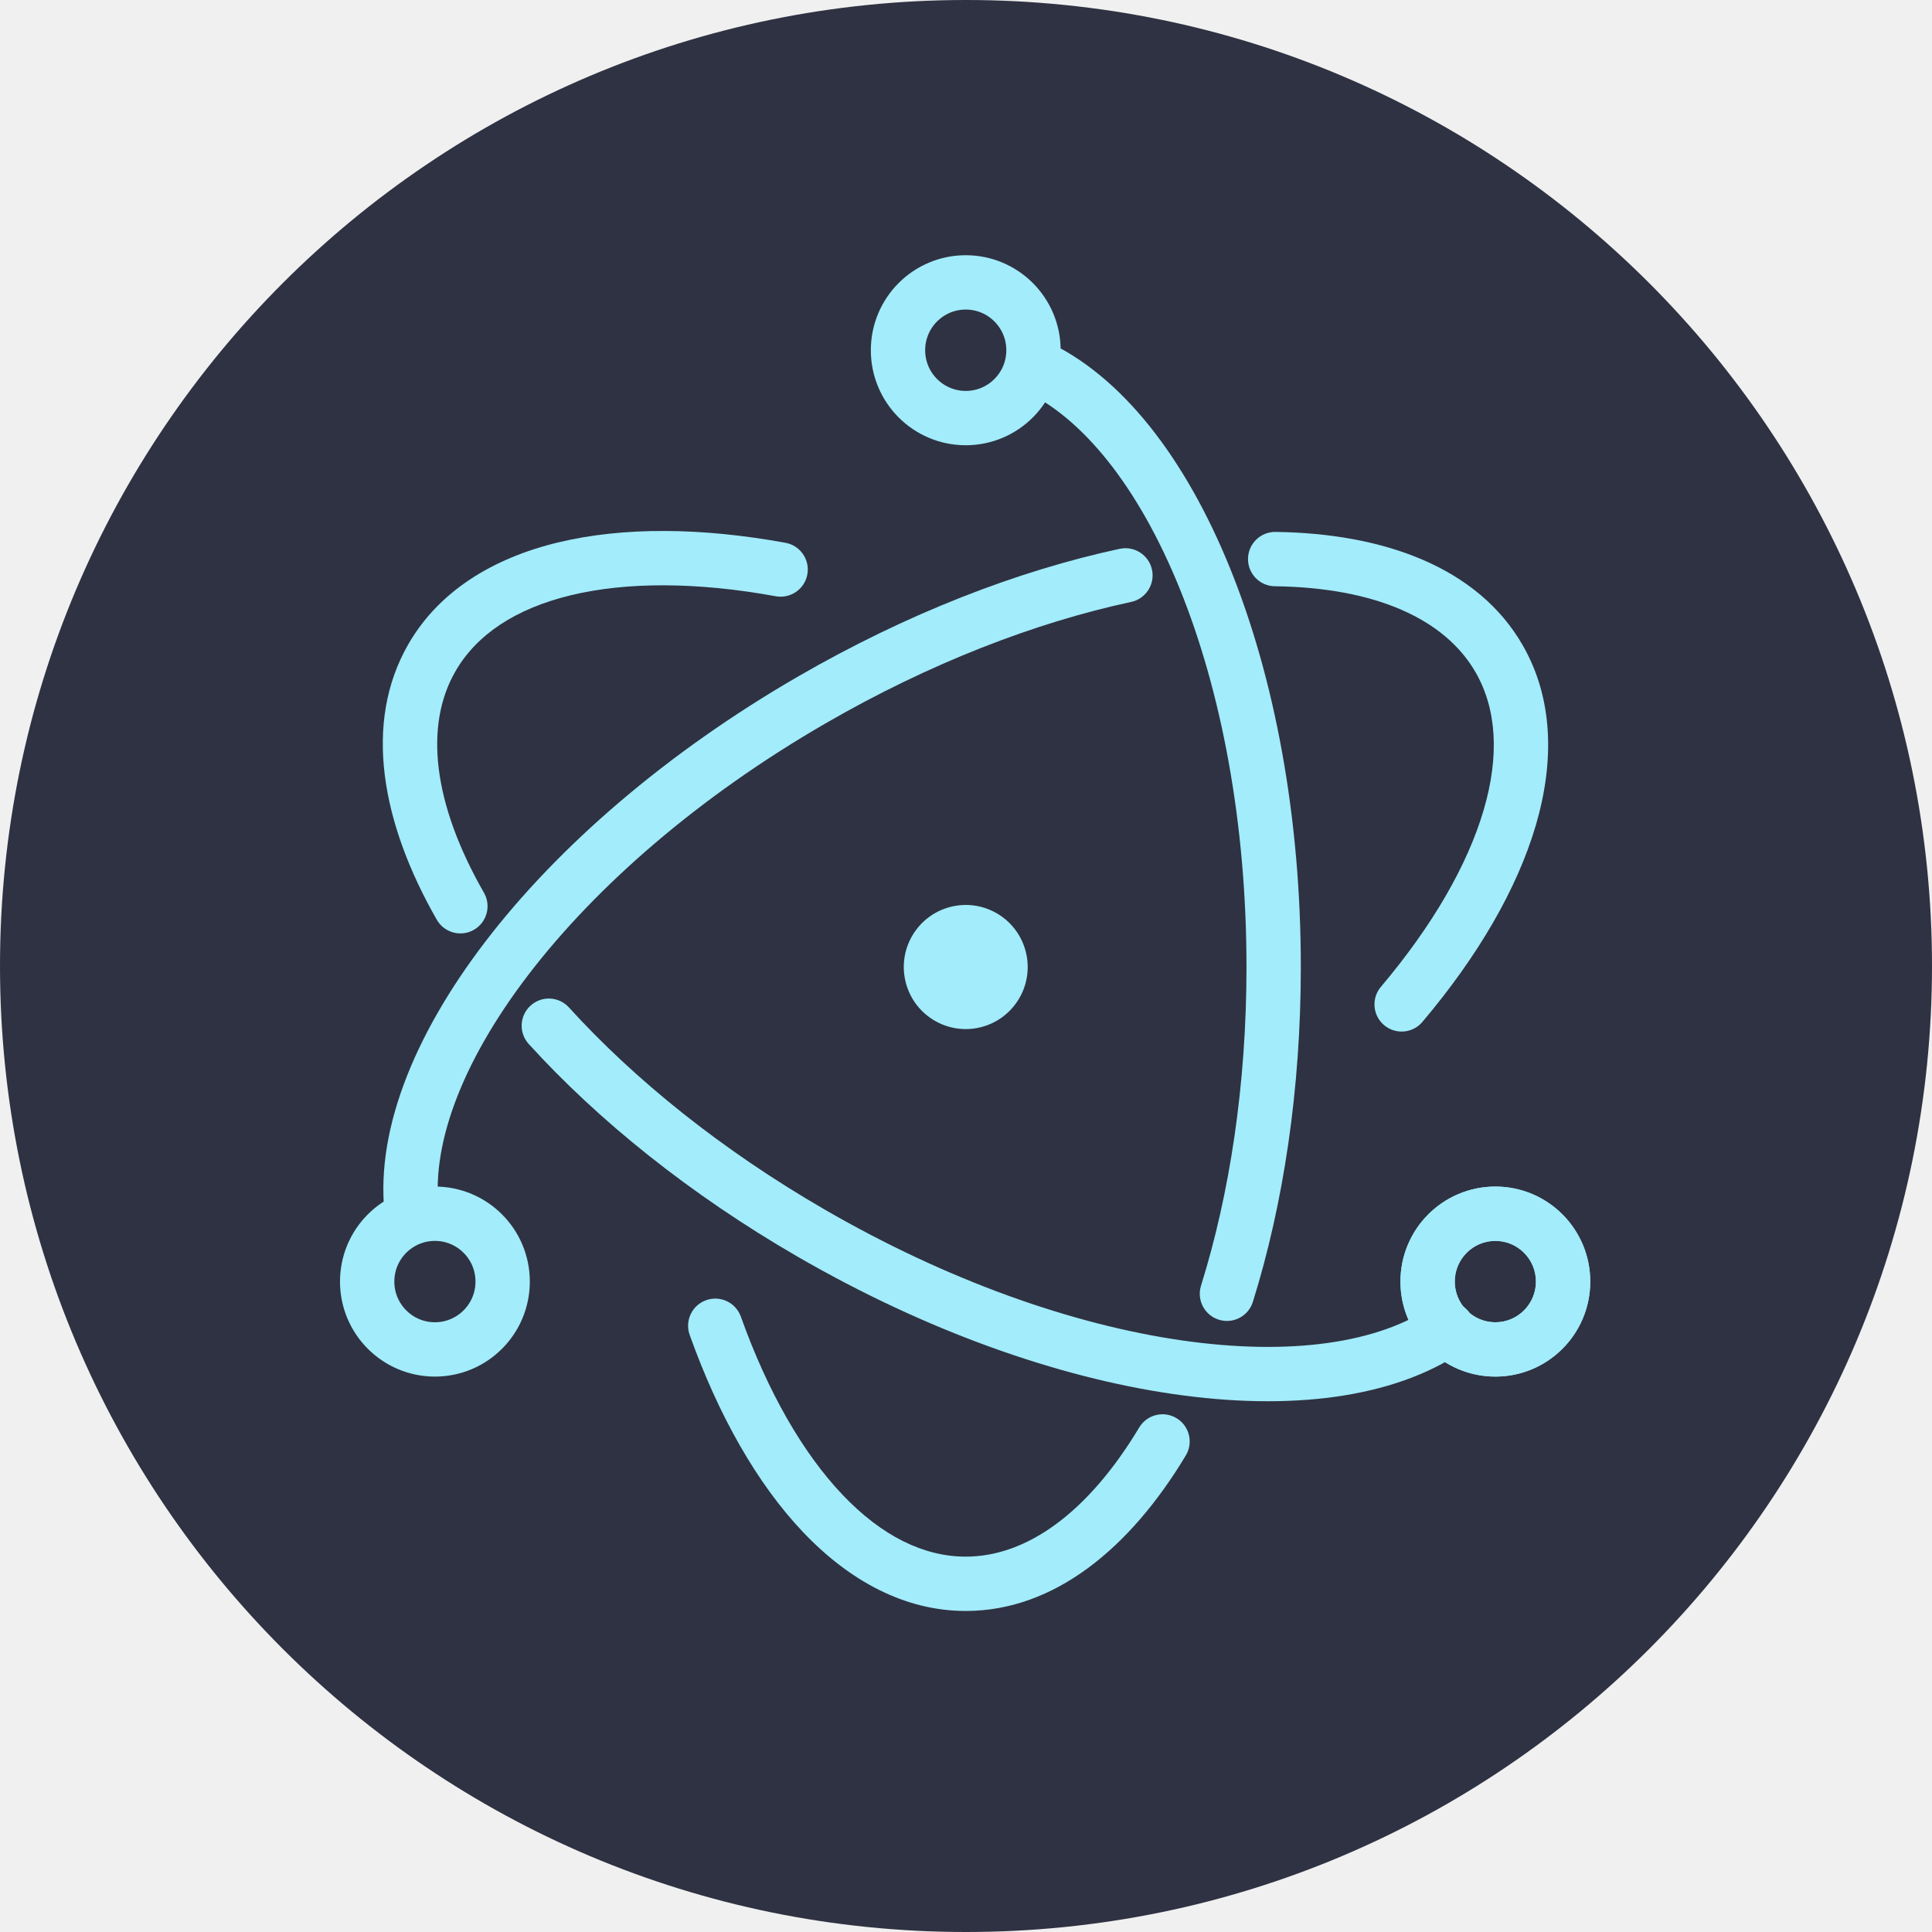
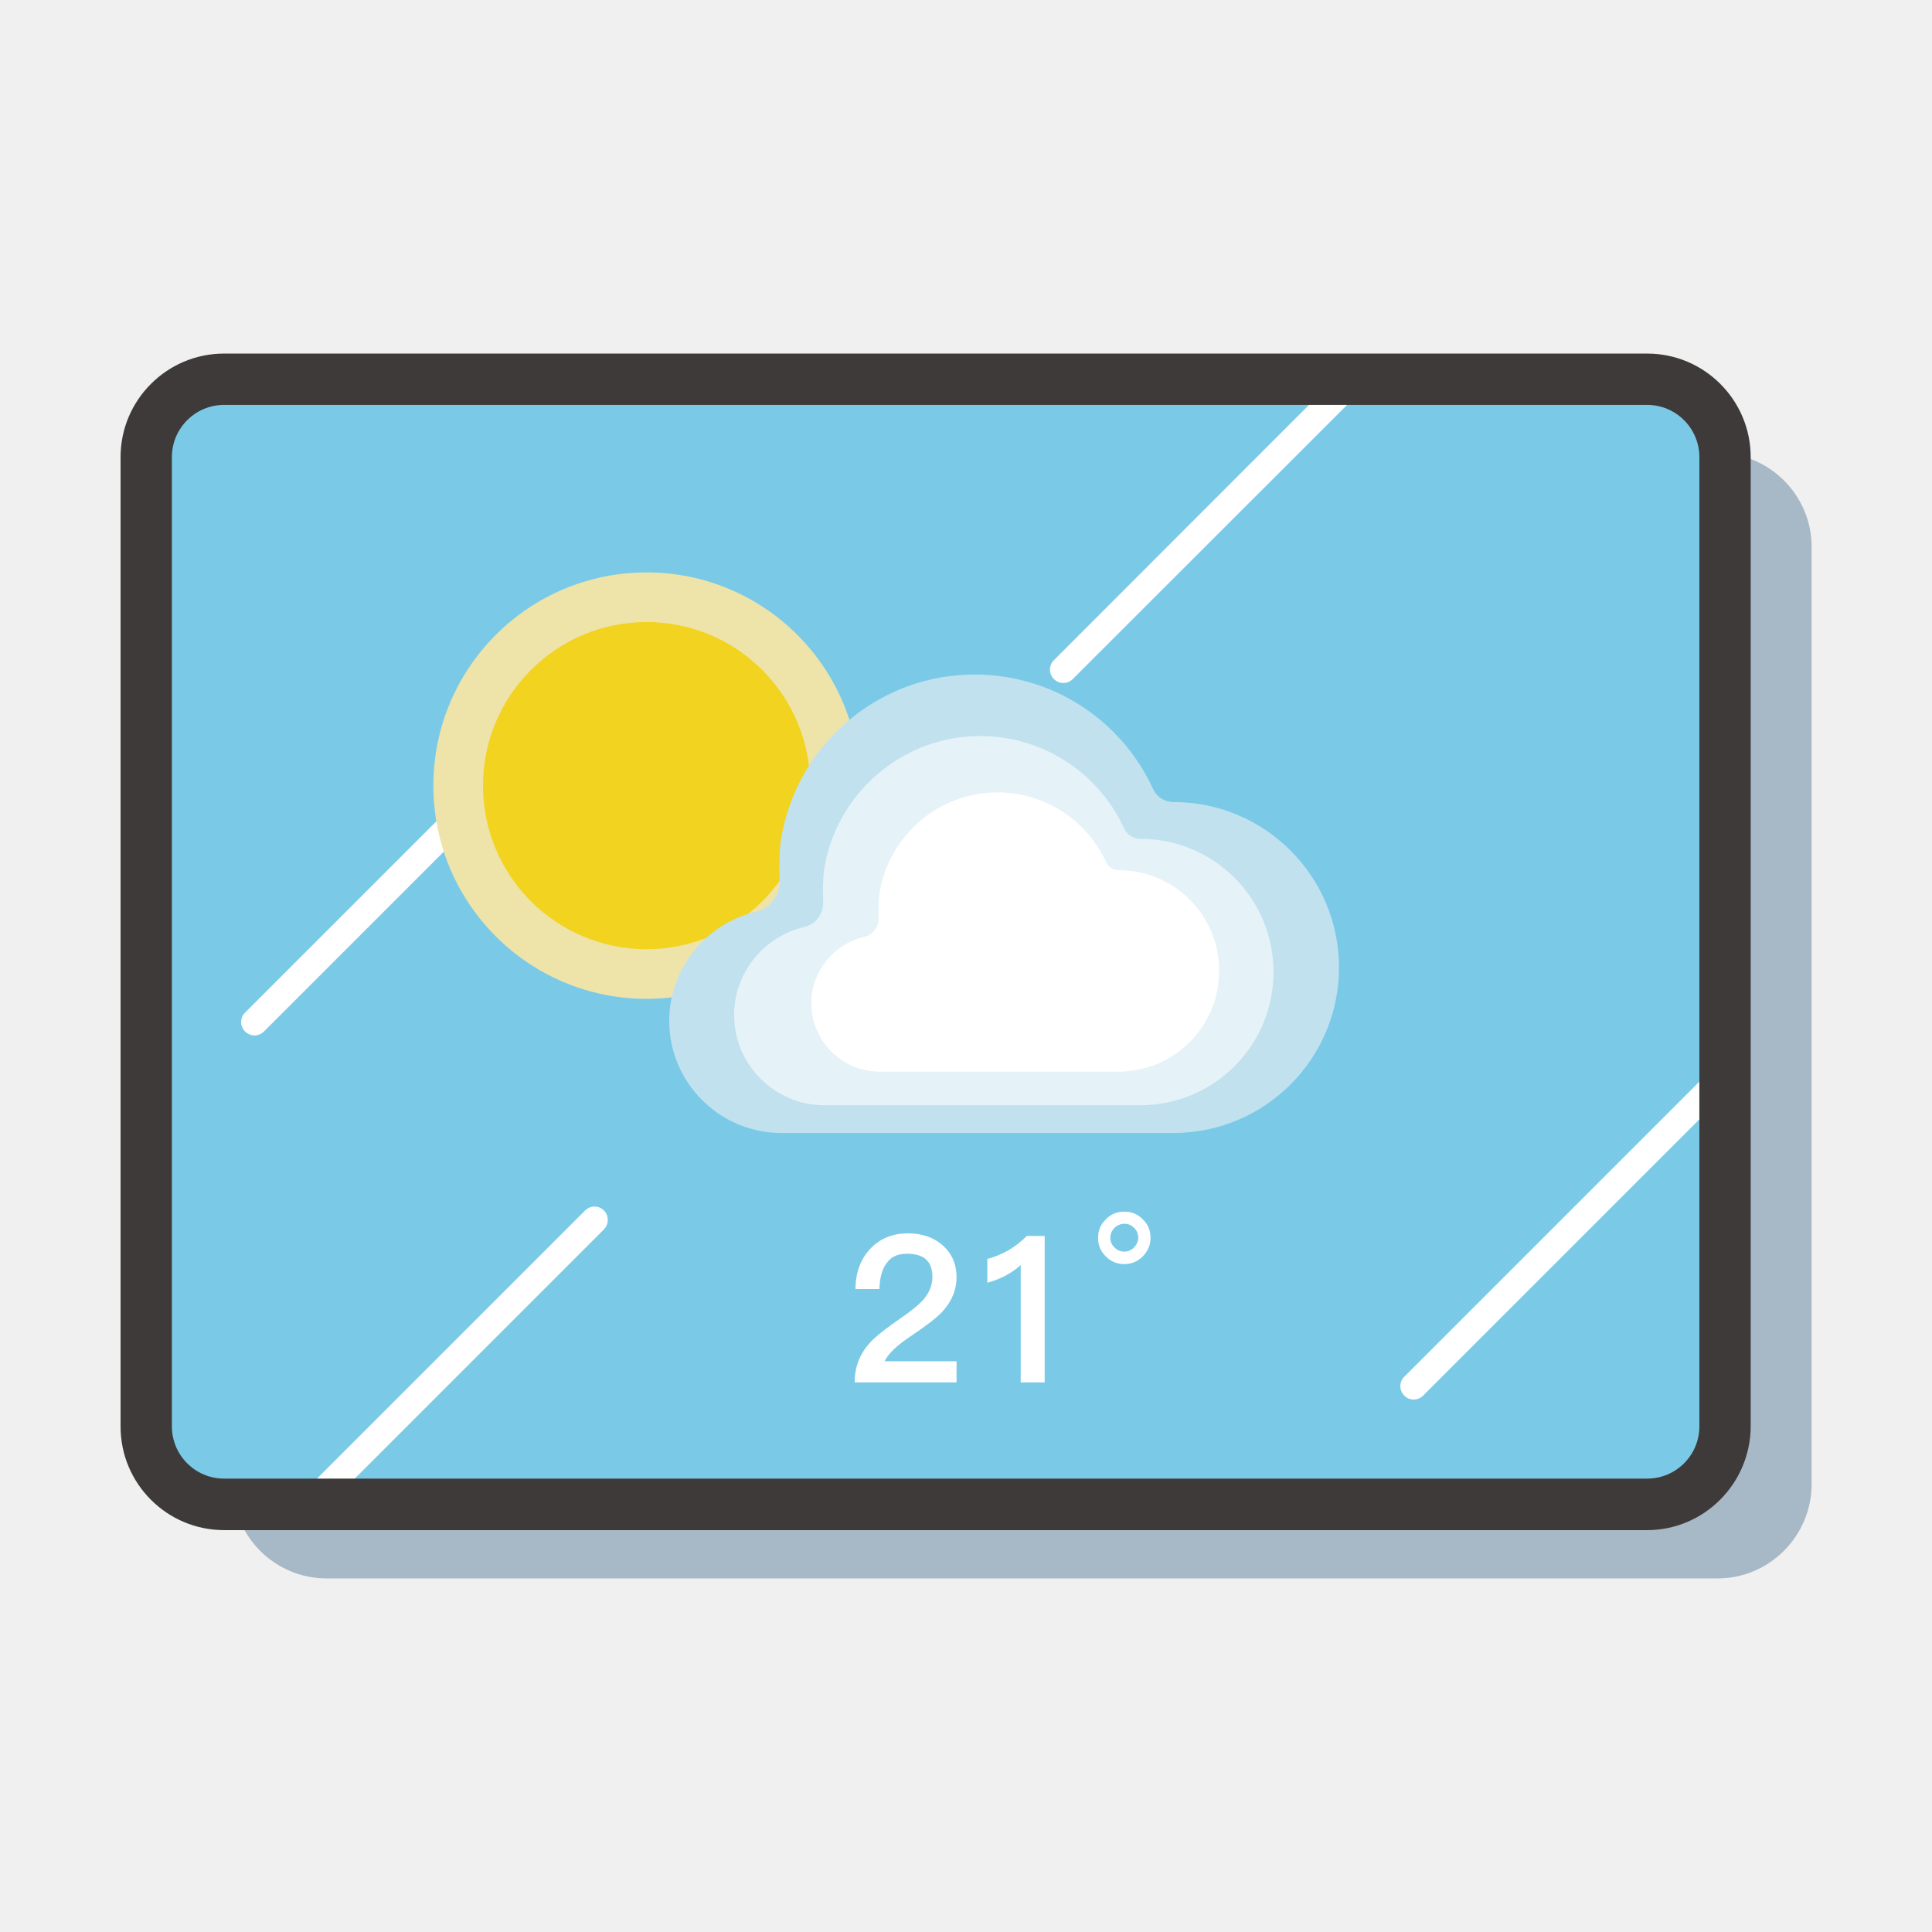
- <svg xmlns="http://www.w3.org/2000/svg" viewBox="0 0 128 128" fill="none">
-   <circle cx="64" cy="64" r="64" fill="#2F3242" />
-   <ellipse cx="63.983" cy="23.204" rx="4.488" ry="4.495" stroke="#A2ECFB" stroke-width="3.6" stroke-linecap="round" />
-   <path d="M51.395 39.503C52.373 39.681 53.311 39.033 53.489 38.055C53.668 37.077 53.019 36.14 52.041 35.961L51.395 39.503ZM28.615 43.575L30.175 44.474L30.175 44.474L28.615 43.575ZM28.939 60.936C29.433 61.798 30.533 62.098 31.396 61.604C32.258 61.11 32.557 60.01 32.064 59.147L28.939 60.936ZM37.694 66.746C37.025 66.01 35.887 65.955 35.151 66.624C34.415 67.292 34.361 68.431 35.029 69.167L37.694 66.746ZM53.749 81.701L52.848 83.26L53.749 81.701ZM96.921 89.515C97.742 88.954 97.953 87.834 97.392 87.013C96.831 86.192 95.711 85.981 94.89 86.542L96.921 89.515ZM52.041 35.961C46.471 34.945 41.285 34.897 36.974 35.938C32.655 36.981 29.084 39.158 27.056 42.676L30.175 44.474C31.569 42.055 34.145 40.324 37.819 39.437C41.501 38.548 46.155 38.547 51.395 39.503L52.041 35.961ZM27.056 42.676C24.043 47.903 25.278 54.54 28.939 60.936L32.064 59.147C28.658 53.198 28.109 48.058 30.175 44.474L27.056 42.676ZM35.029 69.167C39.639 74.24 45.716 79.135 52.848 83.26L54.65 80.143C47.808 76.187 42.03 71.519 37.694 66.746L35.029 69.167ZM52.848 83.26C61.344 88.173 70.046 91.245 77.735 92.361C85.359 93.468 92.274 92.688 96.921 89.515L94.89 86.542C91.326 88.977 85.49 89.849 78.252 88.798C71.079 87.757 62.809 84.861 54.65 80.143L52.848 83.26ZM105.359 84.908C105.359 81.434 102.546 78.613 99.071 78.613V82.213C100.553 82.213 101.759 83.417 101.759 84.908H105.359ZM99.071 78.613C95.596 78.613 92.783 81.434 92.783 84.908H96.383C96.383 83.417 97.589 82.213 99.071 82.213V78.613ZM92.783 84.908C92.783 88.382 95.596 91.203 99.071 91.203V87.603C97.589 87.603 96.383 86.399 96.383 84.908H92.783ZM99.071 91.203C102.546 91.203 105.359 88.382 105.359 84.908H101.759C101.759 86.399 100.553 87.603 99.071 87.603V91.203Z" fill="#A2ECFB" />
-   <path d="M91.487 65.382C90.846 66.141 90.941 67.277 91.7 67.919C92.459 68.56 93.595 68.465 94.237 67.706L91.487 65.382ZM99.317 43.635L97.757 44.534L99.317 43.635ZM84.507 35.241C83.513 35.228 82.697 36.024 82.684 37.018C82.671 38.012 83.466 38.828 84.46 38.841L84.507 35.241ZM74.941 39.88C75.913 39.672 76.531 38.715 76.323 37.742C76.114 36.771 75.157 36.152 74.185 36.36L74.941 39.88ZM53.784 46.373L54.685 47.931L53.784 46.373ZM25.549 80.905C25.693 81.888 26.607 82.569 27.591 82.425C28.575 82.281 29.255 81.366 29.111 80.383L25.549 80.905ZM94.237 67.706C97.884 63.391 100.505 58.927 101.752 54.678C103.001 50.421 102.9 46.247 100.876 42.736L97.757 44.534C99.149 46.949 99.36 50.042 98.297 53.664C97.232 57.294 94.918 61.322 91.487 65.382L94.237 67.706ZM100.876 42.736C97.912 37.594 91.708 35.335 84.507 35.241L84.46 38.841C91.133 38.928 95.726 41.011 97.757 44.534L100.876 42.736ZM74.185 36.36C67.436 37.809 60.088 40.648 52.883 44.815L54.685 47.931C61.597 43.934 68.595 41.242 74.941 39.88L74.185 36.36ZM52.883 44.815C44.137 49.872 36.967 56.095 32.149 62.393C27.377 68.63 24.715 75.212 25.549 80.905L29.111 80.383C28.484 76.103 30.475 70.506 35.008 64.58C39.496 58.714 46.284 52.789 54.685 47.931L52.883 44.815Z" fill="#A2ECFB" />
-   <path d="M49.083 87.23C48.748 86.293 47.718 85.806 46.782 86.141C45.846 86.475 45.358 87.505 45.693 88.442L49.083 87.23ZM78.564 96.426C79.075 95.573 78.799 94.468 77.946 93.956C77.094 93.444 75.988 93.721 75.477 94.573L78.564 96.426ZM79.57 85.18C79.274 86.128 79.803 87.138 80.752 87.434C81.7 87.731 82.71 87.202 83.006 86.253L79.57 85.18ZM84.383 64.067H82.583H84.383ZM69.156 22.53C68.248 22.126 67.184 22.535 66.78 23.443C66.376 24.352 66.785 25.416 67.693 25.819L69.156 22.53ZM45.693 88.442C47.599 93.774 50.15 98.29 53.203 101.505C56.262 104.724 59.928 106.731 63.983 106.731V103.131C61.198 103.131 58.416 101.765 55.813 99.025C53.204 96.279 50.877 92.248 49.083 87.23L45.693 88.442ZM63.983 106.731C69.869 106.731 74.892 102.542 78.564 96.426L75.477 94.573C72.078 100.235 68.012 103.131 63.983 103.131V106.731ZM83.006 86.253C85.027 79.786 86.183 72.183 86.183 64.067H82.583C82.583 71.854 81.472 79.092 79.57 85.18L83.006 86.253ZM86.183 64.067C86.183 54.114 84.444 44.922 81.496 37.65C78.575 30.444 74.344 24.837 69.156 22.53L67.693 25.819C71.636 27.573 75.385 32.156 78.16 39.003C80.909 45.784 82.583 54.507 82.583 64.067H86.183Z" fill="#A2ECFB" />
-   <path fill-rule="evenodd" clip-rule="evenodd" d="M103.559 84.908C103.559 82.425 101.55 80.413 99.071 80.413C96.592 80.413 94.583 82.425 94.583 84.908C94.583 87.39 96.592 89.403 99.071 89.403C101.55 89.403 103.559 87.39 103.559 84.908V84.908Z" stroke="#A2ECFB" stroke-width="3.6" stroke-linecap="round" />
-   <path fill-rule="evenodd" clip-rule="evenodd" d="M28.814 89.403C31.293 89.403 33.302 87.39 33.302 84.908C33.302 82.425 31.293 80.413 28.814 80.413C26.336 80.413 24.326 82.425 24.326 84.908C24.326 87.39 26.336 89.403 28.814 89.403V89.403V89.403Z" stroke="#A2ECFB" stroke-width="3.6" stroke-linecap="round" />
-   <path fill-rule="evenodd" clip-rule="evenodd" d="M64.85 68.086C62.634 68.565 60.451 67.155 59.971 64.935C59.493 62.716 60.901 60.529 63.117 60.049C65.333 59.569 67.516 60.98 67.995 63.199C68.474 65.419 67.066 67.605 64.85 68.086Z" fill="#A2ECFB" />
+ <svg xmlns="http://www.w3.org/2000/svg" width="800px" height="800px" viewBox="0 0 1024 1024" class="icon" version="1.1">
+   <path d="M910.3 836.6H173.1c-27.4 0-49.8-22.3-49.8-49.8V289.9c0-27.4 22.3-49.8 49.8-49.8h737.3c27.4 0 49.8 22.3 49.8 49.8v496.8c-0.1 27.5-22.4 49.9-49.9 49.9z" fill="#A7B8C6" />
+   <path d="M272.5 201H118.8c-22.8 0-41.3 18.5-41.3 41.3V756c0 22.8 18.5 41.3 41.3 41.3H873c22.8 0 41.3-18.5 41.3-41.3V242.3c0-22.8-18.5-41.3-41.3-41.3H272.5z" fill="#7ACAE7" />
+   <path d="M722.1 206.5L568.6 359.9c-2.8 2.8-7.3 2.8-10 0-2.8-2.8-2.8-7.3 0-10L712 196.4c2.8-2.8 7.3-2.8 10 0 2.8 2.8 2.8 7.3 0.1 10.1zM917.4 576.6L754.3 739.7c-2.8 2.8-7.3 2.8-10 0-2.8-2.8-2.8-7.3 0-10l163.1-163.1c2.8-2.8 7.3-2.8 10 0 2.7 2.7 2.7 7.2 0 10zM283.4 383.2c2.8-2.8 7.3-2.8 10 0 2.8 2.8 2.8 7.3 0 10L139.9 546.7c-2.8 2.8-7.3 2.8-10 0-2.8-2.8-2.8-7.3 0-10M320.1 651.6l-149 149c-2.8 2.8-7.3 2.8-10 0-2.8-2.8-2.8-7.3 0-10l149-149c2.8-2.8 7.3-2.8 10 0 2.7 2.7 2.7 7.2 0 10z" fill="#FFFFFF" />
+   <path d="M873 811H118.8c-30.3 0-54.9-24.6-54.9-54.9V242.3c0-30.3 24.6-54.9 54.9-54.9H873c30.3 0 54.9 24.6 54.9 54.9V756c-0.1 30.3-24.7 55-54.9 55zM118.8 214.6c-15.3 0-27.7 12.4-27.7 27.7V756c0 15.3 12.4 27.7 27.7 27.7H873c15.3 0 27.7-12.4 27.7-27.7V242.3c0-15.3-12.4-27.7-27.7-27.7H118.8z" fill="#3E3A39" />
+   <path d="M499.8 660.2c4.8 4.3 7.2 10 7.2 16.8 0 6.6-2.5 12.7-7.6 18.3-2.8 3-8.2 7.2-16.1 12.5-7.9 5.2-12.7 9.8-14.4 13.7H507v11.2h-54c0-8 2.6-14.8 7.7-20.6 2.8-3.3 8.8-8 17.8-14.2 4.7-3.3 8.3-6.2 10.6-8.7 3.4-3.8 5.1-7.9 5.1-12.3 0-4.2-1.1-7.3-3.4-9.4-2.2-2-5.6-3-10.1-3-4.8 0-8.4 1.6-10.7 4.9-2.4 3-3.7 7.6-3.9 13.8h-12.7c0.1-8.7 2.7-15.7 7.6-21 5.1-5.6 11.9-8.5 20.2-8.5 7.5 0 13.7 2.1 18.6 6.5zM553.7 655.2v77.5H541v-62.2c-4.7 4.3-10.6 7.4-17.7 9.4v-12.6c3.4-0.9 7.1-2.4 11.2-4.6 3.8-2.3 7.1-4.9 9.7-7.6h9.5zM605.7 646.3c2.8 2.6 4.1 5.9 4.1 9.8 0 3.8-1.4 7-4.1 9.8-2.8 2.8-6 4.1-9.8 4.1-3.9 0-7.2-1.4-9.8-4.1-2.8-2.7-4.1-5.9-4.1-9.8 0-4 1.4-7.2 4.1-9.8 2.5-2.7 5.8-4.1 9.8-4.1 3.9 0 7.1 1.3 9.8 4.1z m-15 4.5c-1.4 1.4-2.2 3.1-2.2 5.2 0 2 0.7 3.8 2.2 5.2 1.4 1.4 3.2 2.2 5.2 2.2 1.9 0 3.6-0.7 5.2-2.2 1.4-1.6 2.2-3.3 2.2-5.2 0-2-0.7-3.8-2.2-5.2-1.4-1.4-3.2-2.2-5.2-2.2-2 0.1-3.8 0.8-5.2 2.2z" fill="#FFFFFF" />
+   <path d="M342.7 416.4m-113 0a113 113 0 1 0 226 0 113 113 0 1 0-226 0Z" fill="#EEE4AA" />
+   <path d="M342.7 416.4m-86.7 0a86.7 86.7 0 1 0 173.4 0 86.7 86.7 0 1 0-173.4 0Z" fill="#F2D31F" />
+   <path d="M622 425.1c-4.7 0-8.9-2.7-10.8-6.8-17.5-38.4-57.7-64.2-103.5-60.4-47.1 3.9-86.2 40.1-93.7 86.8-1 6.1-1 14.7-0.8 22.1 0.2 7.8-5 14.7-12.6 16.5-26.2 6.1-45.9 29.8-45.9 57.8 0 32.7 26.7 59.4 59.4 59.4H622c48.4 0 87.7-39.3 87.7-87.7 0-48.4-39.3-87.7-87.7-87.7z" fill="#C1E1EF" />
+   <path d="M604.5 444.6c-3.8 0-7.1-2.1-8.7-5.5-14.1-30.9-46.5-51.7-83.4-48.7-37.9 3.2-69.4 32.3-75.5 69.9-0.8 4.9-0.8 11.8-0.6 17.8 0.2 6.3-4 11.8-10.2 13.3-21.1 4.9-37 24-37 46.6 0 26.3 21.5 47.8 47.8 47.8h167.5c39 0 70.6-31.6 70.6-70.6s-31.5-70.6-70.5-70.6z" fill="#E5F2F8" />
+   <path d="M592.9 461.2c-2.8 0-5.4-1.6-6.6-4.2-10.7-23.4-35.2-39.1-63-36.8-28.7 2.4-52.5 24.5-57.1 52.9-0.6 3.7-0.6 9-0.5 13.5 0.1 4.7-3.1 8.9-7.7 10-16 3.7-28 18.2-28 35.2 0 19.9 16.3 36.2 36.2 36.2H592.8c29.5 0 53.4-23.9 53.4-53.4 0.1-29.4-23.8-53.4-53.3-53.4z" fill="#FFFFFF" />
</svg>
